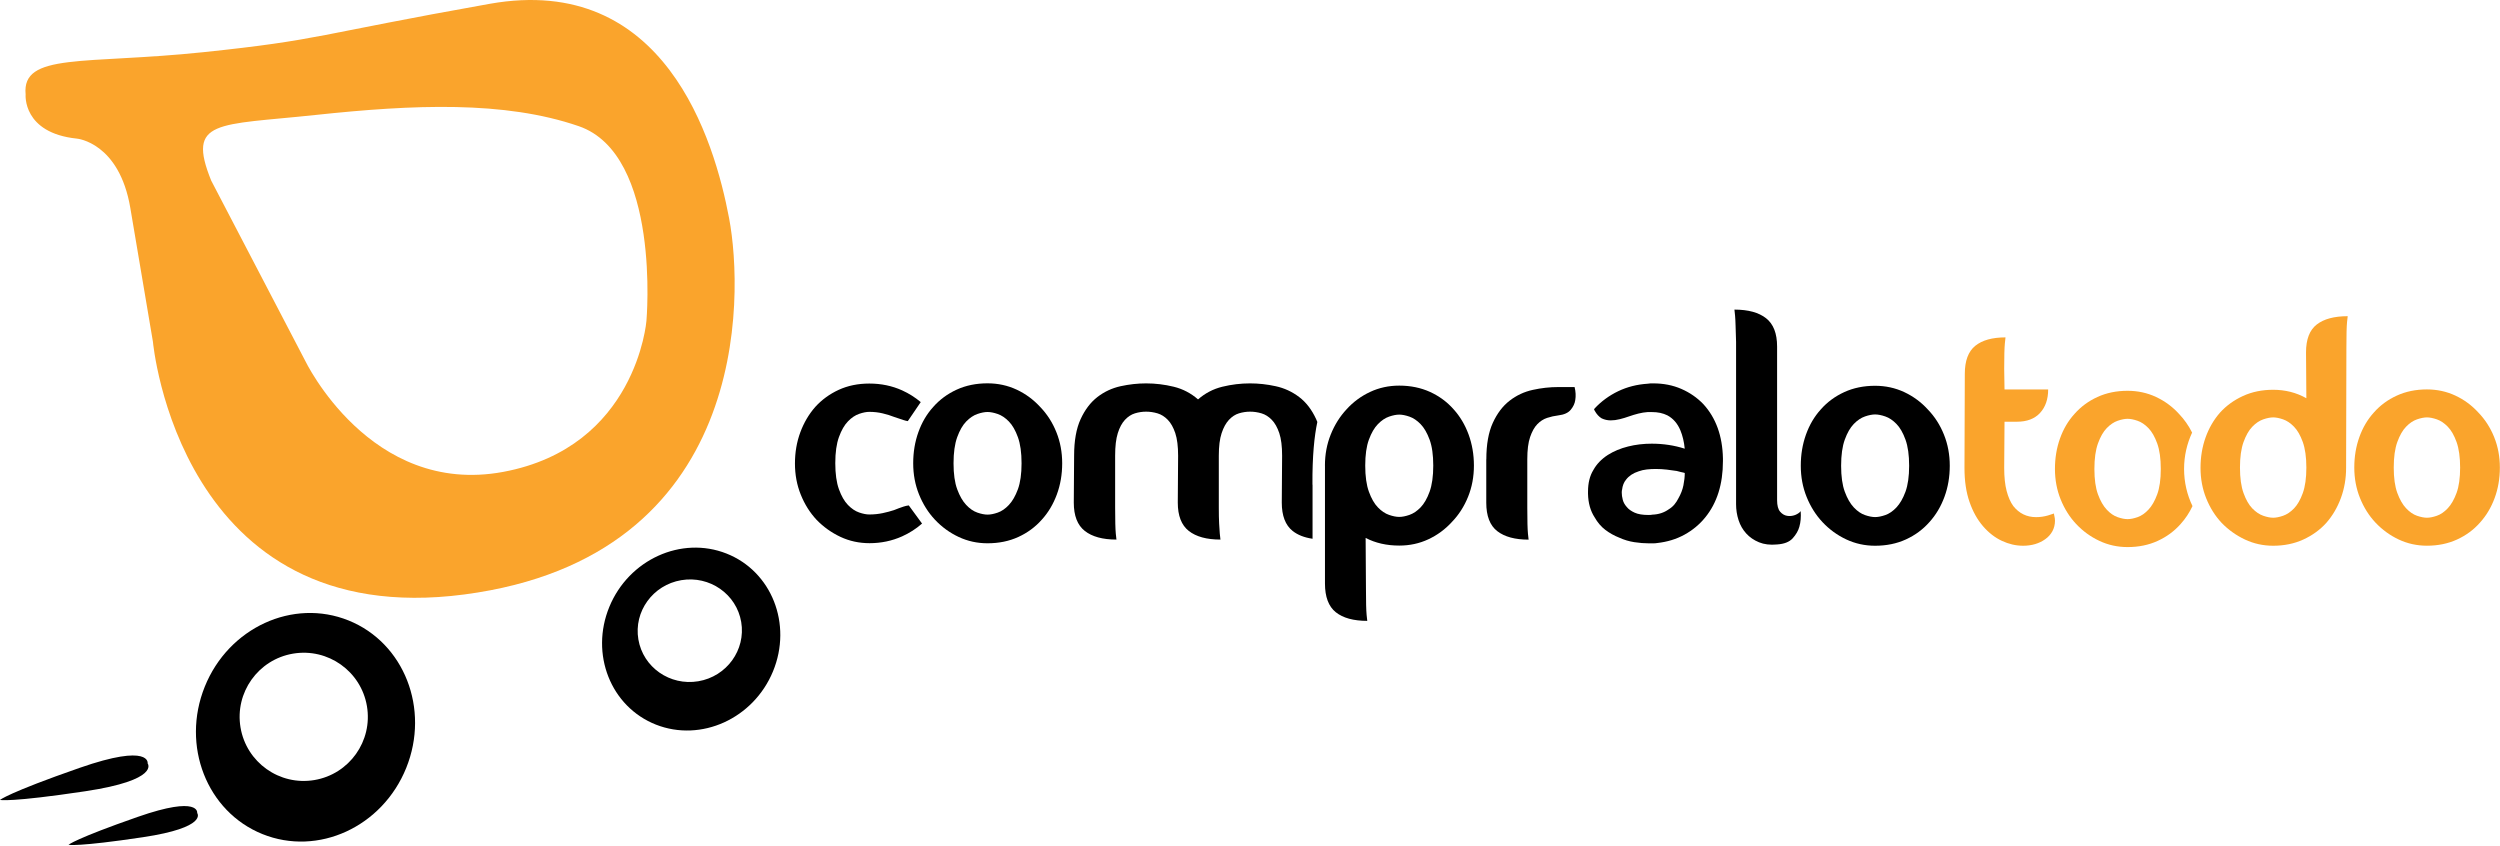
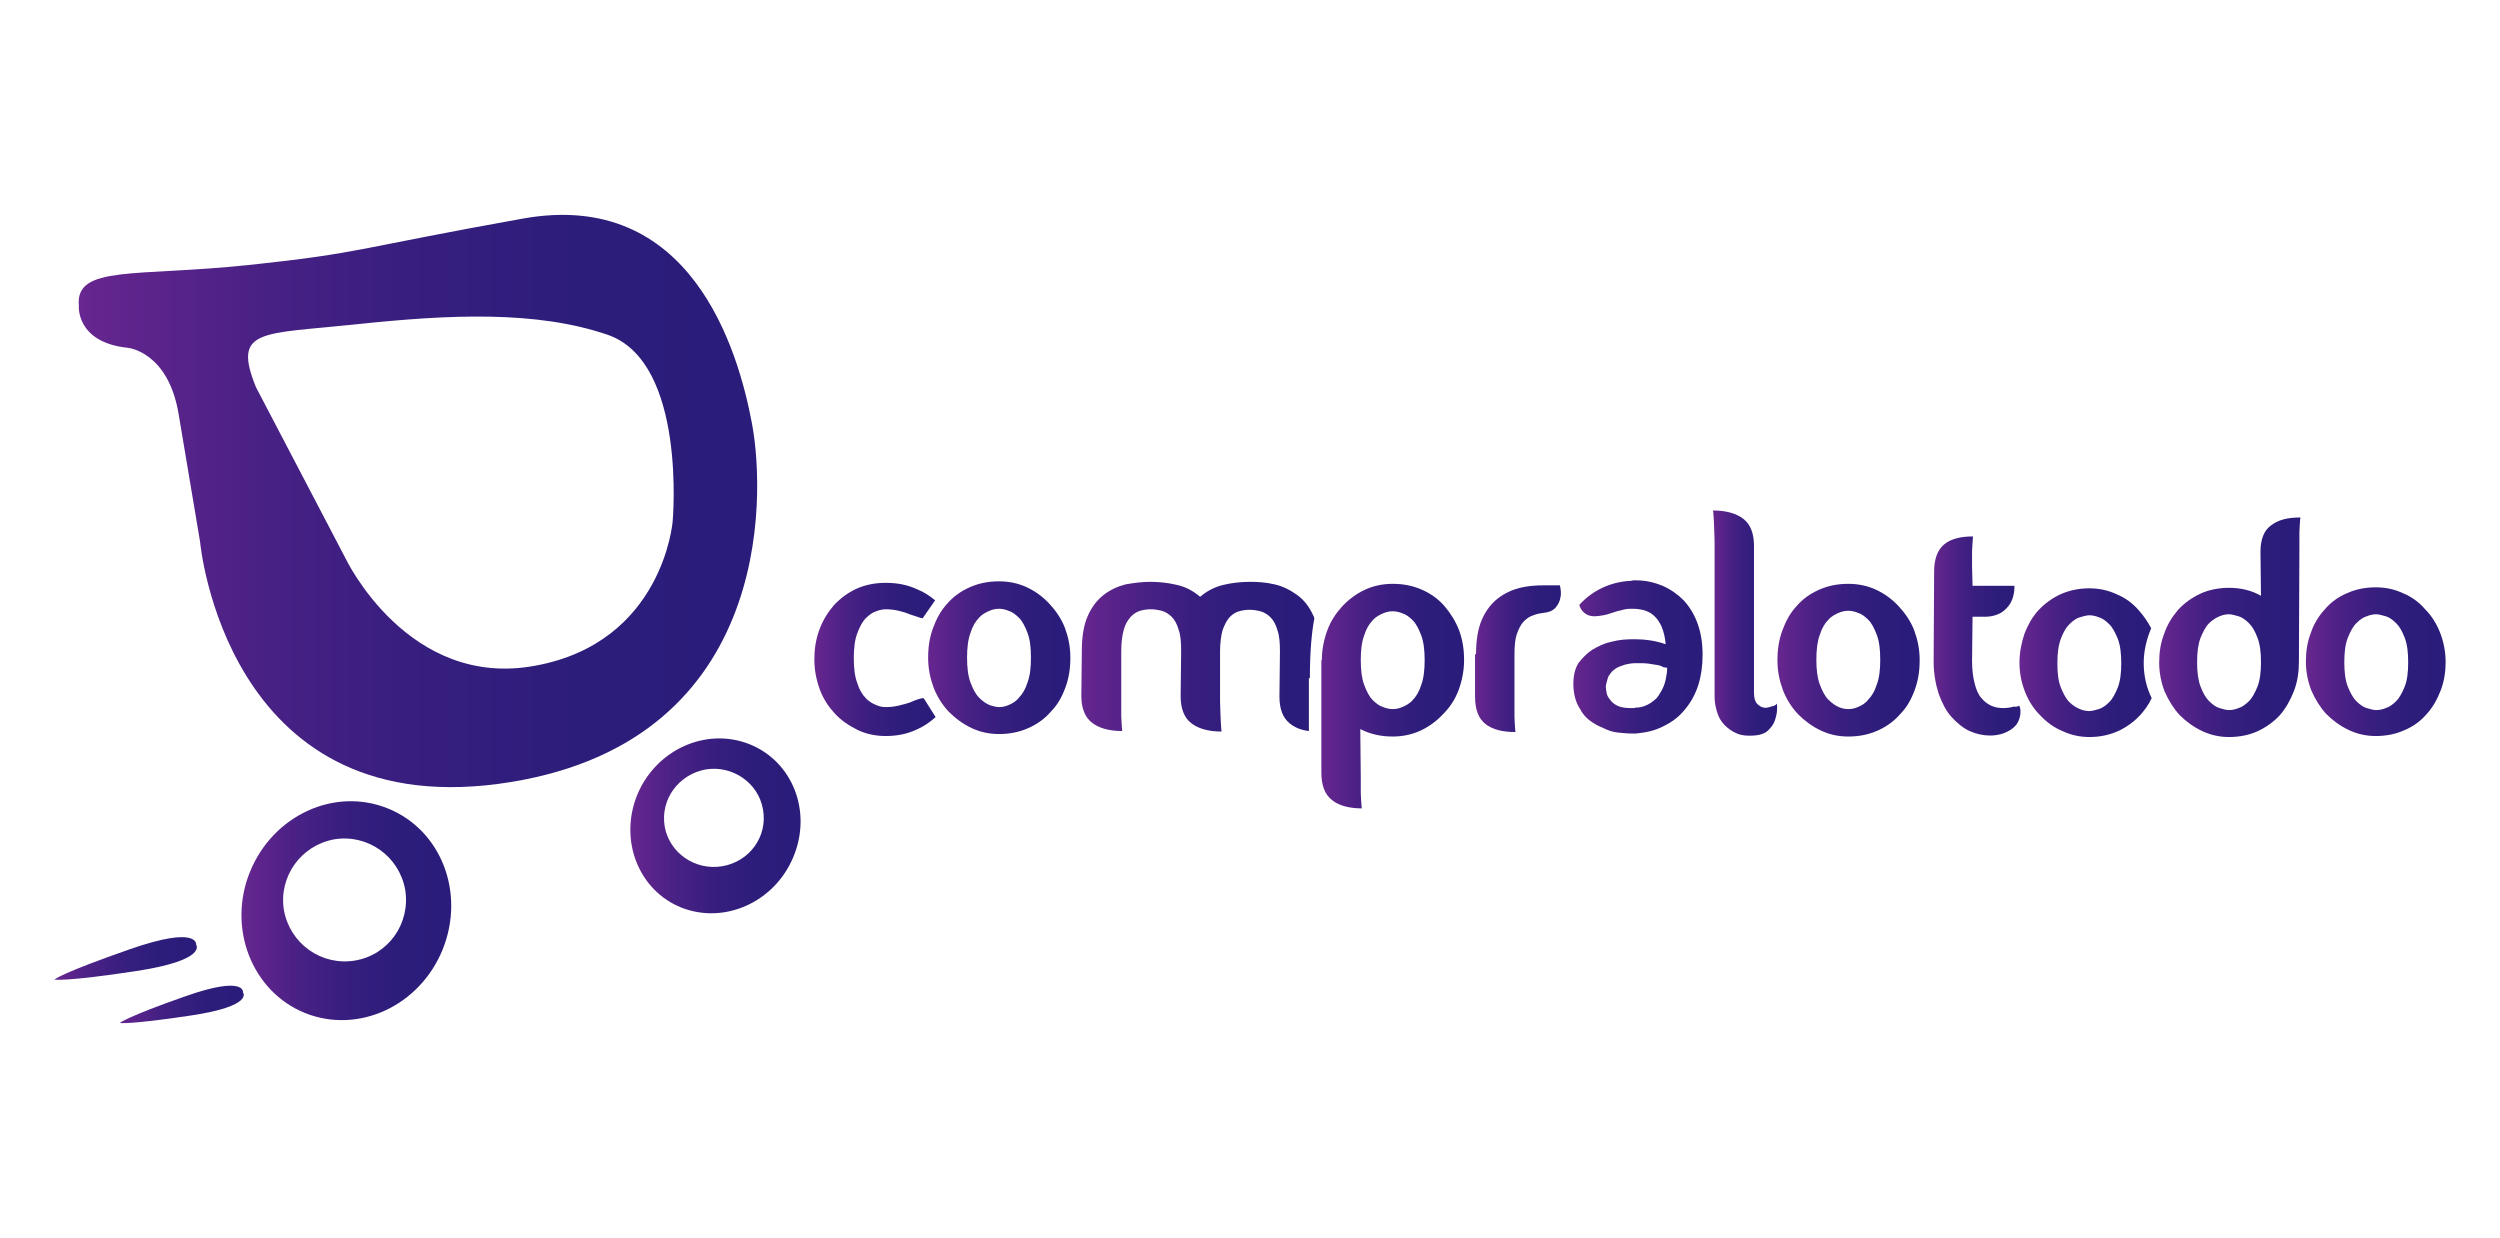
- <svg xmlns="http://www.w3.org/2000/svg" width="763" height="258" viewBox="0 0 763 258" fill="none">
-   <path d="M222.53 66.65C218.02 42.71 202.87 -8.32 149.48 1.16C96.09 10.65 98.21 12.15 62.03 15.93C25.85 19.72 6.58 15.98 7.82 28.82C7.82 28.82 6.78 40.59 23.5 42.31C23.5 42.31 36.39 43.45 39.78 63.5L46.67 104.28C46.67 104.28 54.65 192.88 141.73 181.43C228.81 169.98 227.04 90.59 222.53 66.65ZM197.29 97.95C197.29 97.95 194.24 136.45 153.58 144.02C112.92 151.58 93.07 109.96 93.07 109.96L64.47 55.14C56.87 36.38 66.28 38.29 96.27 35.09C126.25 31.89 153.92 30.7 176.62 38.5C201.84 47.17 197.29 97.95 197.29 97.95Z" fill="#FAA42C" />
-   <path d="M106.39 189.37C89.41 182.52 69.76 191.56 62.5 209.56C55.24 227.56 63.11 247.71 80.09 254.56C97.07 261.41 116.72 252.37 123.98 234.37C131.24 216.37 123.36 196.22 106.39 189.37ZM95.96 238.07C85.3 239.87 75.21 232.69 73.41 222.04C71.61 211.38 78.79 201.29 89.44 199.49C100.1 197.69 110.19 204.87 111.99 215.52C113.79 226.18 106.61 236.27 95.96 238.07Z" fill="black" />
-   <path d="M221.72 168.94C207.93 163.5 191.93 170.77 185.98 185.19C180.03 199.61 186.39 215.7 200.18 221.15C213.97 226.59 229.97 219.32 235.92 204.9C241.87 190.48 235.51 174.38 221.72 168.94ZM213.13 207.92C204.46 209.38 196.27 203.67 194.83 195.15C193.39 186.63 199.25 178.54 207.92 177.07C216.59 175.61 224.78 181.32 226.22 189.84C227.65 198.36 221.79 206.46 213.13 207.92Z" fill="black" />
-   <path d="M24.27 234.36C2.36 242 0 244.14 0 244.14C0 244.14 3.09 244.93 26.03 241.49C48.97 238.04 45.06 233 45.06 233C45.06 233 46.18 226.72 24.27 234.36Z" fill="black" />
-   <path d="M42.05 249.31C22.96 255.97 20.9 257.83 20.9 257.83C20.9 257.83 23.59 258.52 43.59 255.52C63.59 252.52 60.18 248.13 60.18 248.13C60.18 248.13 61.14 242.65 42.05 249.31Z" fill="black" />
-   <path d="M317.47 124.21C319.57 126.38 321.22 128.94 322.4 131.89C323.59 134.84 324.18 138.01 324.18 141.4C324.18 144.79 323.64 147.96 322.55 150.91C321.46 153.86 319.94 156.42 317.97 158.59C316 160.83 313.61 162.59 310.8 163.88C307.99 165.17 304.85 165.81 301.39 165.81C298.27 165.81 295.34 165.17 292.59 163.88C289.84 162.59 287.42 160.83 285.32 158.59C283.29 156.42 281.68 153.86 280.49 150.91C279.3 147.96 278.71 144.79 278.71 141.4C278.71 138.01 279.23 134.84 280.29 131.89C281.34 128.94 282.85 126.38 284.81 124.21C286.78 121.97 289.17 120.21 291.98 118.92C294.79 117.63 297.93 116.99 301.39 116.99C304.58 116.99 307.54 117.64 310.29 118.92C313.04 120.21 315.43 121.98 317.47 124.21ZM301.4 157.06C302.28 157.06 303.31 156.86 304.5 156.45C305.69 156.04 306.82 155.26 307.91 154.11C308.99 152.96 309.91 151.36 310.66 149.33C311.4 147.3 311.78 144.65 311.78 141.4C311.78 138.15 311.41 135.49 310.66 133.42C309.91 131.35 309 129.76 307.91 128.64C306.82 127.52 305.69 126.76 304.5 126.35C303.31 125.94 302.28 125.74 301.4 125.74C300.52 125.74 299.48 125.94 298.3 126.35C297.11 126.76 295.98 127.52 294.89 128.64C293.8 129.76 292.89 131.35 292.14 133.42C291.39 135.49 291.02 138.15 291.02 141.4C291.02 144.65 291.39 147.3 292.14 149.33C292.89 151.36 293.8 152.96 294.89 154.11C295.97 155.26 297.11 156.04 298.3 156.45C299.48 156.86 300.52 157.06 301.4 157.06Z" fill="black" />
-   <path d="M404.37 142.1C404.37 138.71 404.96 135.54 406.15 132.59C407.34 129.64 408.95 127.08 410.98 124.91C413.01 122.67 415.4 120.91 418.15 119.62C420.9 118.33 423.86 117.69 427.05 117.69C430.51 117.69 433.64 118.34 436.46 119.62C439.27 120.91 441.66 122.67 443.63 124.91C445.6 127.08 447.12 129.64 448.21 132.59C449.29 135.54 449.84 138.71 449.84 142.1C449.84 145.49 449.25 148.66 448.06 151.61C446.87 154.56 445.23 157.12 443.13 159.29C441.1 161.53 438.71 163.29 435.96 164.58C433.21 165.87 430.25 166.51 427.06 166.51C423.2 166.51 419.77 165.73 416.79 164.17L416.89 179.63C416.89 181.66 416.91 183.32 416.94 184.61C416.97 185.9 417.02 186.91 417.09 187.66C417.16 188.47 417.22 189.08 417.29 189.49C413.09 189.49 409.88 188.61 407.68 186.85C405.48 185.09 404.38 182.17 404.38 178.1V142.1H404.37ZM427.05 157.76C427.93 157.76 428.96 157.56 430.15 157.15C431.34 156.74 432.47 155.98 433.56 154.86C434.64 153.74 435.56 152.15 436.31 150.08C437.06 148.01 437.43 145.35 437.43 142.1C437.43 138.85 437.06 136.2 436.31 134.17C435.56 132.14 434.65 130.56 433.56 129.44C432.47 128.32 431.34 127.56 430.15 127.15C428.96 126.74 427.93 126.54 427.05 126.54C426.17 126.54 425.13 126.74 423.95 127.15C422.76 127.56 421.63 128.32 420.54 129.44C419.45 130.56 418.54 132.13 417.79 134.17C417.04 136.2 416.67 138.85 416.67 142.1C416.67 145.35 417.04 148.02 417.79 150.08C418.54 152.15 419.45 153.74 420.54 154.86C421.62 155.98 422.76 156.74 423.95 157.15C425.13 157.56 426.17 157.76 427.05 157.76Z" fill="black" />
-   <path d="M453.63 140.18C453.63 135.64 454.29 131.93 455.61 129.05C456.93 126.17 458.64 123.91 460.74 122.29C462.84 120.66 465.2 119.56 467.81 118.99C470.42 118.41 473.01 118.13 475.59 118.13H480.57C480.91 119.55 480.98 120.88 480.77 122.1C480.63 123.12 480.18 124.1 479.4 125.05C478.62 126 477.35 126.57 475.59 126.78C474.44 126.92 473.3 127.17 472.18 127.54C471.06 127.91 470.06 128.56 469.18 129.47C468.3 130.38 467.57 131.69 466.99 133.38C466.41 135.08 466.13 137.35 466.13 140.19V154.94C466.13 156.97 466.14 158.62 466.18 159.87C466.21 161.12 466.26 162.12 466.33 162.87C466.4 163.68 466.46 164.29 466.53 164.7C462.39 164.7 459.21 163.84 456.97 162.11C454.73 160.38 453.61 157.48 453.61 153.42V140.18H453.63Z" fill="black" />
-   <path d="M490.69 138.86C492.52 137.71 494.59 136.84 496.89 136.27C499.19 135.69 501.6 135.41 504.11 135.41C507.63 135.41 510.99 135.92 514.18 136.94C513.98 134.84 513.53 132.97 512.86 131.35C511.98 129.25 510.66 127.72 508.89 126.77C508.21 126.43 507.48 126.18 506.7 126.01C505.92 125.84 505.02 125.76 504.01 125.76H502.89C501.94 125.83 500.99 125.98 500.04 126.22C499.09 126.46 498.14 126.75 497.19 127.08C496.24 127.42 495.29 127.71 494.34 127.94C493.39 128.18 492.47 128.3 491.59 128.3C490.64 128.3 489.72 128.1 488.84 127.69C488.03 127.22 487.31 126.44 486.7 125.35L486.5 124.94L486.7 124.64C488.73 122.47 491.12 120.72 493.87 119.4C496.62 118.08 499.62 117.32 502.87 117.11C503.21 117.04 503.5 117.01 503.73 117.01C503.97 117.01 504.25 117.01 504.59 117.01C507.71 117.01 510.55 117.57 513.13 118.69C515.71 119.81 517.94 121.35 519.84 123.32C523.7 127.52 525.7 133.05 525.84 139.9V140.71C525.84 147.76 524.04 153.49 520.45 157.9C518.69 160.07 516.57 161.83 514.09 163.19C511.61 164.55 508.85 165.39 505.8 165.73C505.39 165.8 504.99 165.83 504.58 165.83C504.17 165.83 503.73 165.83 503.26 165.83C501.84 165.83 500.34 165.71 498.79 165.47C497.23 165.23 495.7 164.78 494.21 164.1C492.65 163.49 491.23 162.69 489.94 161.71C488.65 160.73 487.57 159.46 486.69 157.9C485.4 155.93 484.72 153.53 484.66 150.68V150.07C484.66 147.43 485.2 145.22 486.29 143.46C487.27 141.67 488.73 140.14 490.69 138.86ZM511.74 143.74C510.86 143.61 509.86 143.47 508.74 143.33C507.62 143.2 506.48 143.13 505.33 143.13C504.38 143.13 503.46 143.18 502.58 143.28C501.7 143.38 500.88 143.57 500.14 143.84C498.45 144.38 497.16 145.23 496.28 146.38C495.94 146.79 495.67 147.24 495.47 147.75C495.27 148.26 495.13 148.82 495.06 149.43C494.99 149.63 494.96 149.94 494.96 150.35C494.96 151.03 495.06 151.76 495.27 152.54C495.47 153.32 495.88 154.05 496.49 154.73C497.03 155.41 497.83 155.98 498.88 156.46C499.93 156.94 501.34 157.17 503.1 157.17C503.64 157.17 504.05 157.14 504.32 157.07C506.22 157 507.88 156.46 509.3 155.44C509.98 155.03 510.55 154.54 511.03 153.97C511.5 153.4 511.91 152.77 512.25 152.09C512.99 150.8 513.5 149.48 513.78 148.12C514.05 146.77 514.19 145.51 514.19 144.36C514.12 144.36 514.07 144.34 514.04 144.31C514 144.28 513.95 144.26 513.89 144.26C513.62 144.19 513.31 144.13 512.98 144.06C512.62 143.98 512.22 143.87 511.74 143.74Z" fill="black" />
-   <path d="M549.57 156C549.7 157.76 549.57 159.36 549.16 160.78C548.82 162 548.14 163.17 547.13 164.29C546.11 165.41 544.52 166.03 542.35 166.17C540.25 166.37 538.42 166.15 536.86 165.51C535.3 164.87 533.99 163.97 532.95 162.82C531.9 161.67 531.12 160.31 530.61 158.75C530.1 157.19 529.85 155.56 529.85 153.87V104.35C529.78 102.32 529.73 100.67 529.7 99.42C529.67 98.17 529.61 97.17 529.55 96.42C529.48 95.61 529.41 94.96 529.35 94.49C533.55 94.49 536.77 95.37 539.01 97.13C541.25 98.89 542.37 101.77 542.37 105.77V152.65C542.37 154.28 542.68 155.45 543.29 156.16C543.9 156.87 544.61 157.3 545.43 157.43C546.24 157.57 547.06 157.48 547.87 157.18C548.65 156.86 549.23 156.47 549.57 156Z" fill="black" />
-   <path d="M588.36 124.96C590.46 127.13 592.11 129.69 593.29 132.64C594.48 135.59 595.07 138.76 595.07 142.15C595.07 145.54 594.53 148.71 593.44 151.66C592.35 154.61 590.83 157.17 588.86 159.34C586.89 161.58 584.5 163.34 581.69 164.63C578.88 165.92 575.74 166.56 572.28 166.56C569.16 166.56 566.23 165.92 563.48 164.63C560.73 163.34 558.31 161.58 556.21 159.34C554.18 157.17 552.57 154.61 551.38 151.66C550.19 148.71 549.6 145.54 549.6 142.15C549.6 138.76 550.12 135.59 551.18 132.64C552.23 129.69 553.74 127.13 555.7 124.96C557.67 122.72 560.06 120.96 562.87 119.67C565.68 118.38 568.82 117.74 572.28 117.74C575.47 117.74 578.43 118.39 581.18 119.67C583.94 120.97 586.33 122.73 588.36 124.96ZM572.29 157.81C573.17 157.81 574.2 157.61 575.39 157.2C576.58 156.79 577.71 156.01 578.8 154.86C579.88 153.71 580.8 152.11 581.55 150.08C582.29 148.05 582.67 145.4 582.67 142.15C582.67 138.9 582.3 136.24 581.55 134.17C580.8 132.1 579.89 130.51 578.8 129.39C577.71 128.27 576.58 127.51 575.39 127.1C574.2 126.69 573.17 126.49 572.29 126.49C571.41 126.49 570.37 126.69 569.19 127.1C568 127.51 566.87 128.27 565.78 129.39C564.69 130.51 563.78 132.1 563.03 134.17C562.28 136.24 561.91 138.9 561.91 142.15C561.91 145.4 562.28 148.05 563.03 150.08C563.78 152.11 564.69 153.71 565.78 154.86C566.86 156.01 568 156.79 569.19 157.2C570.38 157.61 571.41 157.81 572.29 157.81Z" fill="black" />
-   <path d="M277.36 154.25C276.82 154.32 276.28 154.43 275.74 154.62C274.82 154.92 273.86 155.28 272.84 155.69C271.82 156.03 270.67 156.33 269.38 156.61C268.09 156.88 266.74 157.02 265.31 157.02C264.43 157.02 263.39 156.82 262.21 156.41C261.02 156 259.89 155.24 258.8 154.12C257.71 153 256.8 151.41 256.05 149.34C255.3 147.27 254.93 144.61 254.93 141.36C254.93 138.1 255.3 135.45 256.05 133.38C256.8 131.31 257.71 129.72 258.8 128.6C259.88 127.48 261.02 126.72 262.21 126.31C263.4 125.9 264.43 125.7 265.31 125.7C266.73 125.7 268.09 125.85 269.38 126.16C270.67 126.46 271.82 126.82 272.84 127.23C273.86 127.57 274.82 127.89 275.74 128.2C276.18 128.35 276.62 128.46 277.06 128.53L281.01 122.72C279.31 121.29 277.42 120.09 275.33 119.14C272.24 117.75 268.91 117.06 265.31 117.06C261.85 117.06 258.73 117.71 255.95 118.99C253.17 120.28 250.8 122.01 248.83 124.18C246.86 126.42 245.34 129.01 244.25 131.96C243.16 134.91 242.62 138.08 242.62 141.47C242.62 144.86 243.21 148.03 244.4 150.98C245.59 153.93 247.2 156.49 249.23 158.66C251.33 160.83 253.76 162.56 256.5 163.85C259.25 165.14 262.21 165.78 265.4 165.78C268.92 165.78 272.23 165.08 275.32 163.7C277.58 162.68 279.61 161.38 281.41 159.79L277.36 154.25Z" fill="black" />
-   <path d="M400.56 147.93C400.5 139.12 401.15 133.02 402.05 128.79C401.93 128.5 401.82 128.2 401.69 127.93C400.37 125.05 398.64 122.79 396.5 121.17C394.36 119.55 391.97 118.44 389.33 117.87C386.69 117.29 384.08 117.01 381.5 117.01C378.65 117.01 375.84 117.35 373.06 118.03C370.28 118.71 367.81 120 365.64 121.9C363.47 120 361 118.71 358.22 118.03C355.44 117.35 352.63 117.01 349.78 117.01C347.2 117.01 344.61 117.3 342 117.87C339.39 118.45 337.03 119.55 334.93 121.17C332.83 122.8 331.12 125.05 329.8 127.93C328.48 130.81 327.82 134.52 327.82 139.06L327.72 153.4C327.72 157.4 328.84 160.28 331.08 162.04C333.32 163.8 336.54 164.68 340.74 164.68C340.67 164.27 340.6 163.66 340.54 162.85C340.47 162.1 340.42 161.09 340.39 159.8C340.36 158.51 340.34 156.85 340.34 154.82V139.06C340.34 136.21 340.61 133.92 341.15 132.2C341.69 130.47 342.42 129.12 343.34 128.13C344.26 127.15 345.27 126.49 346.39 126.15C347.51 125.81 348.64 125.64 349.8 125.64C350.95 125.64 352.1 125.81 353.26 126.15C354.41 126.49 355.46 127.15 356.41 128.13C357.36 129.11 358.12 130.47 358.7 132.2C359.27 133.93 359.56 136.22 359.56 139.06L359.46 153.4C359.46 157.4 360.58 160.28 362.82 162.04C365.06 163.8 368.28 164.68 372.48 164.68C372.41 164.27 372.34 163.66 372.28 162.85C372.21 162.1 372.14 161.09 372.08 159.8C372.01 158.51 371.98 156.85 371.98 154.82V139.06C371.98 136.21 372.27 133.92 372.84 132.2C373.41 130.47 374.16 129.12 375.08 128.13C376 127.15 377.01 126.49 378.13 126.15C379.25 125.81 380.38 125.64 381.54 125.64C382.69 125.64 383.84 125.81 385 126.15C386.15 126.49 387.2 127.15 388.15 128.13C389.1 129.11 389.86 130.47 390.44 132.2C391.02 133.93 391.3 136.22 391.3 139.06L391.2 153.4C391.2 157.4 392.3 160.28 394.51 162.04C396.05 163.27 398.08 164.06 400.59 164.43V147.93H400.56Z" fill="black" />
-   <path d="M626.88 156.72C626.88 156.92 626.91 157.15 626.98 157.42C627.11 157.95 627.18 158.45 627.18 158.91C627.18 160.1 626.91 161.18 626.39 162.14C625.86 163.1 625.13 163.91 624.2 164.57C622.34 165.89 620.09 166.56 617.44 166.56C615.25 166.56 613.1 166.06 610.98 165.07C608.86 164.08 606.94 162.59 605.22 160.6C603.5 158.61 602.12 156.15 601.1 153.2C600.07 150.25 599.56 146.79 599.56 142.82L599.66 114.1C599.66 110.12 600.72 107.28 602.84 105.55C604.96 103.83 608.04 102.97 612.08 102.97C612.01 103.43 611.95 104.06 611.88 104.86C611.81 105.59 611.76 106.57 611.73 107.79C611.7 109.02 611.68 110.62 611.68 112.61L611.78 118.87H625.1C625.1 121.85 624.27 124.24 622.62 126.03C620.96 127.82 618.61 128.71 615.56 128.71H611.78L611.68 142.82C611.68 145.6 611.93 147.94 612.42 149.83C612.92 151.72 613.59 153.26 614.46 154.45C616.25 156.7 618.57 157.83 621.42 157.83C622.61 157.83 623.81 157.67 625 157.33C625.65 157.12 626.28 156.92 626.88 156.72Z" fill="#FAA42C" />
-   <path d="M716.03 142.81C716.03 146.06 715.5 149.12 714.44 152C713.38 154.88 711.89 157.42 709.97 159.6C708.05 161.72 705.71 163.41 702.96 164.67C700.21 165.93 697.15 166.56 693.77 166.56C690.72 166.56 687.86 165.93 685.17 164.67C682.49 163.41 680.12 161.72 678.06 159.6C676.07 157.48 674.5 154.98 673.34 152.1C672.18 149.22 671.6 146.12 671.6 142.81C671.6 139.5 672.11 136.4 673.14 133.52C674.17 130.64 675.64 128.1 677.56 125.92C679.48 123.8 681.82 122.11 684.57 120.85C687.32 119.59 690.38 118.96 693.76 118.96C697.47 118.96 700.85 119.82 703.9 121.54L703.8 107.53C703.8 103.56 704.89 100.72 707.08 99.03C709.27 97.34 712.41 96.5 716.52 96.5C716.45 96.9 716.39 97.49 716.32 98.29C716.25 99.02 716.2 100.01 716.17 101.27C716.14 102.53 716.12 104.15 716.12 106.14L716.03 142.81ZM693.77 158.01C694.63 158.01 695.64 157.81 696.8 157.41C697.96 157.01 699.07 156.27 700.13 155.17C701.19 154.08 702.08 152.52 702.81 150.5C703.54 148.48 703.9 145.88 703.9 142.7C703.9 139.52 703.53 136.92 702.81 134.9C702.08 132.88 701.19 131.32 700.13 130.23C699.07 129.14 697.96 128.39 696.8 127.99C695.64 127.59 694.63 127.39 693.77 127.39C692.91 127.39 691.9 127.59 690.74 127.99C689.58 128.39 688.47 129.13 687.41 130.23C686.35 131.32 685.46 132.88 684.73 134.9C684 136.92 683.64 139.52 683.64 142.7C683.64 145.88 684 148.48 684.73 150.5C685.46 152.52 686.35 154.08 687.41 155.17C688.47 156.26 689.58 157.01 690.74 157.41C691.9 157.81 692.91 158.01 693.77 158.01Z" fill="#FAA42C" />
-   <path d="M756.4 125.91C758.45 128.03 760.06 130.53 761.22 133.41C762.38 136.29 762.96 139.39 762.96 142.7C762.96 146.01 762.43 149.11 761.37 151.99C760.31 154.87 758.82 157.37 756.9 159.49C754.98 161.68 752.64 163.4 749.89 164.66C747.14 165.92 744.08 166.55 740.7 166.55C737.65 166.55 734.79 165.92 732.1 164.66C729.42 163.4 727.05 161.68 724.99 159.49C723 157.37 721.43 154.87 720.27 151.99C719.11 149.11 718.53 146.01 718.53 142.7C718.53 139.39 719.04 136.29 720.07 133.41C721.1 130.53 722.57 128.03 724.49 125.91C726.41 123.72 728.75 122 731.5 120.74C734.25 119.48 737.31 118.85 740.69 118.85C743.8 118.85 746.7 119.48 749.39 120.74C752.08 122 754.41 123.73 756.4 125.91ZM740.7 158.01C741.56 158.01 742.57 157.81 743.73 157.41C744.89 157.01 746 156.25 747.06 155.12C748.12 153.99 749.01 152.44 749.74 150.45C750.47 148.46 750.83 145.88 750.83 142.7C750.83 139.52 750.46 136.92 749.74 134.9C749.01 132.88 748.12 131.32 747.06 130.23C746 129.14 744.89 128.39 743.73 127.99C742.57 127.59 741.56 127.39 740.7 127.39C739.84 127.39 738.83 127.59 737.67 127.99C736.51 128.39 735.4 129.13 734.34 130.23C733.28 131.32 732.39 132.88 731.66 134.9C730.93 136.92 730.57 139.52 730.57 142.7C730.57 145.88 730.93 148.46 731.66 150.45C732.39 152.44 733.28 154 734.34 155.12C735.4 156.25 736.51 157.01 737.67 157.41C738.83 157.81 739.84 158.01 740.7 158.01Z" fill="#FAA42C" />
-   <path d="M666.58 143.13C666.58 139.16 667.46 135.41 669.03 132.03C667.97 129.9 666.64 128 665.04 126.33C663.05 124.14 660.72 122.42 658.03 121.16C655.35 119.9 652.45 119.27 649.33 119.27C645.95 119.27 642.89 119.9 640.14 121.16C637.39 122.42 635.06 124.14 633.13 126.33C631.21 128.45 629.73 130.95 628.71 133.83C627.68 136.71 627.17 139.81 627.17 143.12C627.17 146.43 627.75 149.53 628.91 152.41C630.07 155.29 631.64 157.79 633.63 159.91C635.68 162.1 638.05 163.82 640.74 165.08C643.42 166.34 646.29 166.97 649.34 166.97C652.72 166.97 655.78 166.34 658.53 165.08C661.28 163.82 663.61 162.1 665.54 159.91C666.99 158.31 668.19 156.5 669.15 154.46C667.5 151.04 666.58 147.19 666.58 143.13ZM658.38 150.88C657.65 152.87 656.76 154.43 655.7 155.55C654.64 156.68 653.53 157.44 652.37 157.84C651.21 158.24 650.2 158.44 649.34 158.44C648.48 158.44 647.47 158.24 646.31 157.84C645.15 157.44 644.04 156.68 642.98 155.55C641.92 154.42 641.03 152.87 640.3 150.88C639.57 148.89 639.21 146.31 639.21 143.13C639.21 139.95 639.57 137.35 640.3 135.33C641.03 133.31 641.92 131.75 642.98 130.66C644.04 129.57 645.15 128.82 646.31 128.42C647.47 128.02 648.48 127.82 649.34 127.82C650.2 127.82 651.21 128.02 652.37 128.42C653.53 128.82 654.64 129.56 655.7 130.66C656.76 131.75 657.65 133.31 658.38 135.33C659.11 137.35 659.47 139.95 659.47 143.13C659.47 146.31 659.11 148.89 658.38 150.88Z" fill="#FAA42C" />
+ <svg xmlns="http://www.w3.org/2000/svg" version="1.1" id="Capa_1" x="0px" y="0px" viewBox="0 0 501 248" style="enable-background:new 0 0 501 248;" xml:space="preserve">
+   <style type="text/css">
+ 	.st0{fill:url(#SVGID_1_);}
+ 	.st1{fill:url(#SVGID_2_);}
+ 	.st2{fill:url(#SVGID_3_);}
+ 	.st3{fill:url(#SVGID_4_);}
+ 	.st4{fill:url(#SVGID_5_);}
+ 	.st5{fill:url(#SVGID_6_);}
+ 	.st6{fill:url(#SVGID_7_);}
+ 	.st7{fill:url(#SVGID_8_);}
+ 	.st8{fill:url(#SVGID_9_);}
+ 	.st9{fill:url(#SVGID_10_);}
+ 	.st10{fill:url(#SVGID_11_);}
+ 	.st11{fill:url(#SVGID_12_);}
+ 	.st12{fill:url(#SVGID_13_);}
+ 	.st13{fill:url(#SVGID_14_);}
+ 	.st14{fill:url(#SVGID_15_);}
+ 	.st15{fill:url(#SVGID_16_);}
+ 	.st16{fill:url(#SVGID_17_);}
+ </style>
+   <g>
+     <linearGradient id="SVGID_1_" gradientUnits="userSpaceOnUse" x1="15.747" y1="100.305" x2="151.715" y2="100.305">
+       <stop offset="0" style="stop-color:#682690" />
+       <stop offset="3.600615e-02" style="stop-color:#63258E" />
+       <stop offset="0.258" style="stop-color:#4A2185" />
+       <stop offset="0.489" style="stop-color:#371E7F" />
+       <stop offset="0.73" style="stop-color:#2D1D7B" />
+       <stop offset="1" style="stop-color:#291C7A" />
+     </linearGradient>
+     <path class="st0" d="M150.7,84.9c-2.8-15-12.3-47.1-45.9-41.1c-33.5,6-32.2,6.9-54.9,9.3c-22.7,2.4-34.8,0-34.1,8.1   c0,0-0.7,7.4,9.8,8.5c0,0,8.1,0.7,10.2,13.3l4.3,25.6c0,0,5,55.7,59.7,48.5C154.6,149.8,153.5,99.9,150.7,84.9z M134.8,104.5   c0,0-1.9,24.2-27.5,28.9c-25.5,4.8-38-21.4-38-21.4l-18-34.4c-4.8-11.8,1.1-10.6,20-12.6c18.8-2,36.2-2.8,50.5,2.1   C137.7,72.6,134.8,104.5,134.8,104.5z" />
+     <linearGradient id="SVGID_2_" gradientUnits="userSpaceOnUse" x1="48.425" y1="182.428" x2="90.442" y2="182.428">
+       <stop offset="0" style="stop-color:#682690" />
+       <stop offset="3.600615e-02" style="stop-color:#63258E" />
+       <stop offset="0.258" style="stop-color:#4A2185" />
+       <stop offset="0.489" style="stop-color:#371E7F" />
+       <stop offset="0.73" style="stop-color:#2D1D7B" />
+       <stop offset="1" style="stop-color:#291C7A" />
+     </linearGradient>
+     <path class="st1" d="M77.7,162c-10.7-4.3-23,1.4-27.6,12.7c-4.6,11.3,0.4,24,11,28.3c10.7,4.3,23-1.4,27.6-12.7   C93.3,178.9,88.4,166.3,77.7,162z M71.1,192.5c-6.7,1.1-13-3.4-14.2-10.1c-1.1-6.7,3.4-13,10.1-14.2c6.7-1.1,13,3.4,14.2,10.1   C82.3,185.1,77.8,191.4,71.1,192.5z" />
+     <linearGradient id="SVGID_3_" gradientUnits="userSpaceOnUse" x1="126.294" y1="165.514" x2="160.464" y2="165.514">
+       <stop offset="0" style="stop-color:#682690" />
+       <stop offset="3.600615e-02" style="stop-color:#63258E" />
+       <stop offset="0.258" style="stop-color:#4A2185" />
+       <stop offset="0.489" style="stop-color:#371E7F" />
+       <stop offset="0.73" style="stop-color:#2D1D7B" />
+       <stop offset="1" style="stop-color:#291C7A" />
+     </linearGradient>
+     <path class="st2" d="M150.1,149.1c-8.7-3.4-18.7,1.2-22.4,10.2c-3.7,9.1,0.3,19.2,8.9,22.6c8.7,3.4,18.7-1.2,22.4-10.2   C162.8,162.6,158.8,152.5,150.1,149.1z M144.7,173.6c-5.4,0.9-10.6-2.7-11.5-8c-0.9-5.4,2.8-10.4,8.2-11.4c5.4-0.9,10.6,2.7,11.5,8   C153.9,167.6,150.2,172.7,144.7,173.6z" />
+     <linearGradient id="SVGID_4_" gradientUnits="userSpaceOnUse" x1="10.866" y1="192.119" x2="39.33" y2="192.119">
+       <stop offset="0" style="stop-color:#682690" />
+       <stop offset="3.600615e-02" style="stop-color:#63258E" />
+       <stop offset="0.258" style="stop-color:#4A2185" />
+       <stop offset="0.489" style="stop-color:#371E7F" />
+       <stop offset="0.73" style="stop-color:#2D1D7B" />
+       <stop offset="1" style="stop-color:#291C7A" />
+     </linearGradient>
+     <path class="st3" d="M26.1,190.2c-13.8,4.8-15.2,6.1-15.2,6.1s1.9,0.5,16.4-1.7c14.4-2.2,12-5.3,12-5.3S39.9,185.4,26.1,190.2z" />
+     <linearGradient id="SVGID_5_" gradientUnits="userSpaceOnUse" x1="23.993" y1="201.265" x2="48.802" y2="201.265">
+       <stop offset="0" style="stop-color:#682690" />
+       <stop offset="3.600615e-02" style="stop-color:#63258E" />
+       <stop offset="0.258" style="stop-color:#4A2185" />
+       <stop offset="0.489" style="stop-color:#371E7F" />
+       <stop offset="0.73" style="stop-color:#2D1D7B" />
+       <stop offset="1" style="stop-color:#291C7A" />
+     </linearGradient>
+     <path class="st4" d="M37.3,199.6C25.3,203.8,24,205,24,205s1.7,0.4,14.3-1.5c12.6-1.9,10.4-4.6,10.4-4.6S49.3,195.4,37.3,199.6z" />
+     <linearGradient id="SVGID_6_" gradientUnits="userSpaceOnUse" x1="185.953" y1="131.819" x2="214.507" y2="131.819">
+       <stop offset="0" style="stop-color:#682690" />
+       <stop offset="3.600615e-02" style="stop-color:#63258E" />
+       <stop offset="0.258" style="stop-color:#4A2185" />
+       <stop offset="0.489" style="stop-color:#371E7F" />
+       <stop offset="0.73" style="stop-color:#2D1D7B" />
+       <stop offset="1" style="stop-color:#291C7A" />
+     </linearGradient>
+     <path class="st5" d="M210.3,121c1.3,1.4,2.4,3,3.1,4.8c0.7,1.9,1.1,3.8,1.1,6s-0.3,4.1-1,6c-0.7,1.9-1.6,3.5-2.9,4.8   c-1.2,1.4-2.7,2.5-4.5,3.3c-1.8,0.8-3.7,1.2-5.9,1.2c-2,0-3.8-0.4-5.5-1.2c-1.7-0.8-3.2-1.9-4.6-3.3c-1.3-1.4-2.3-3-3-4.8   c-0.7-1.9-1.1-3.8-1.1-6s0.3-4.1,1-6c0.7-1.9,1.6-3.5,2.8-4.8c1.2-1.4,2.7-2.5,4.5-3.3c1.8-0.8,3.7-1.2,5.9-1.2   c2,0,3.9,0.4,5.6,1.2C207.5,118.5,209,119.6,210.3,121z M200.2,141.7c0.6,0,1.2-0.1,1.9-0.4c0.7-0.3,1.5-0.7,2.1-1.5   c0.7-0.7,1.3-1.7,1.7-3c0.5-1.3,0.7-2.9,0.7-5s-0.2-3.7-0.7-5c-0.5-1.3-1-2.3-1.7-3c-0.7-0.7-1.4-1.2-2.1-1.4   c-0.7-0.3-1.4-0.4-1.9-0.4c-0.6,0-1.2,0.1-1.9,0.4c-0.7,0.3-1.5,0.7-2.1,1.4c-0.7,0.7-1.3,1.7-1.7,3c-0.5,1.3-0.7,3-0.7,5   s0.2,3.7,0.7,5c0.5,1.3,1,2.3,1.7,3c0.7,0.7,1.4,1.2,2.1,1.5C199,141.5,199.6,141.7,200.2,141.7z" />
+     <linearGradient id="SVGID_7_" gradientUnits="userSpaceOnUse" x1="264.883" y1="139.477" x2="293.437" y2="139.477">
+       <stop offset="0" style="stop-color:#682690" />
+       <stop offset="3.600615e-02" style="stop-color:#63258E" />
+       <stop offset="0.258" style="stop-color:#4A2185" />
+       <stop offset="0.489" style="stop-color:#371E7F" />
+       <stop offset="0.73" style="stop-color:#2D1D7B" />
+       <stop offset="1" style="stop-color:#291C7A" />
+     </linearGradient>
+     <path class="st6" d="M264.9,132.3c0-2.1,0.4-4.1,1.1-6c0.7-1.9,1.8-3.5,3-4.8c1.3-1.4,2.8-2.5,4.5-3.3c1.7-0.8,3.6-1.2,5.6-1.2   c2.2,0,4.1,0.4,5.9,1.2c1.8,0.8,3.3,1.9,4.5,3.3c1.2,1.4,2.2,3,2.9,4.8c0.7,1.9,1,3.8,1,6c0,2.1-0.4,4.1-1.1,6   c-0.7,1.9-1.8,3.5-3.1,4.8c-1.3,1.4-2.8,2.5-4.5,3.3c-1.7,0.8-3.6,1.2-5.6,1.2c-2.4,0-4.6-0.5-6.5-1.5l0.1,9.7c0,1.3,0,2.3,0,3.1   c0,0.8,0.1,1.4,0.1,1.9c0,0.5,0.1,0.9,0.1,1.2c-2.6,0-4.7-0.6-6-1.7c-1.4-1.1-2.1-2.9-2.1-5.5V132.3z M279.1,142.1   c0.6,0,1.2-0.1,1.9-0.4c0.7-0.3,1.5-0.7,2.1-1.4c0.7-0.7,1.3-1.7,1.7-3c0.5-1.3,0.7-3,0.7-5c0-2-0.2-3.7-0.7-5   c-0.5-1.3-1-2.3-1.7-3c-0.7-0.7-1.4-1.2-2.1-1.4c-0.7-0.3-1.4-0.4-1.9-0.4c-0.6,0-1.2,0.1-1.9,0.4c-0.7,0.3-1.5,0.7-2.1,1.4   c-0.7,0.7-1.3,1.7-1.7,3c-0.5,1.3-0.7,2.9-0.7,5c0,2,0.2,3.7,0.7,5c0.5,1.3,1,2.3,1.7,3c0.7,0.7,1.4,1.2,2.1,1.4   C277.9,142,278.6,142.1,279.1,142.1z" />
+     <linearGradient id="SVGID_8_" gradientUnits="userSpaceOnUse" x1="295.825" y1="131.819" x2="312.952" y2="131.819">
+       <stop offset="0" style="stop-color:#682690" />
+       <stop offset="3.600615e-02" style="stop-color:#63258E" />
+       <stop offset="0.258" style="stop-color:#4A2185" />
+       <stop offset="0.489" style="stop-color:#371E7F" />
+       <stop offset="0.73" style="stop-color:#2D1D7B" />
+       <stop offset="1" style="stop-color:#291C7A" />
+     </linearGradient>
+     <path class="st7" d="M295.8,131.1c0-2.9,0.4-5.2,1.2-7c0.8-1.8,1.9-3.2,3.2-4.2c1.3-1,2.8-1.7,4.4-2.1c1.6-0.4,3.3-0.5,4.9-0.5h3.1   c0.2,0.9,0.3,1.7,0.1,2.5c-0.1,0.6-0.4,1.3-0.9,1.9c-0.5,0.6-1.3,1-2.4,1.1c-0.7,0.1-1.4,0.2-2.1,0.5c-0.7,0.2-1.3,0.6-1.9,1.2   s-1,1.4-1.4,2.5c-0.4,1.1-0.5,2.5-0.5,4.3v9.3c0,1.3,0,2.3,0,3.1c0,0.8,0.1,1.4,0.1,1.9c0,0.5,0.1,0.9,0.1,1.1   c-2.6,0-4.6-0.5-6-1.6c-1.4-1.1-2.1-2.9-2.1-5.5V131.1z" />
+     <linearGradient id="SVGID_9_" gradientUnits="userSpaceOnUse" x1="315.337" y1="131.819" x2="341.208" y2="131.819">
+       <stop offset="0" style="stop-color:#682690" />
+       <stop offset="3.600615e-02" style="stop-color:#63258E" />
+       <stop offset="0.258" style="stop-color:#4A2185" />
+       <stop offset="0.489" style="stop-color:#371E7F" />
+       <stop offset="0.73" style="stop-color:#2D1D7B" />
+       <stop offset="1" style="stop-color:#291C7A" />
+     </linearGradient>
+     <path class="st8" d="M319.1,130.2c1.2-0.7,2.4-1.3,3.9-1.6c1.4-0.4,3-0.5,4.5-0.5c2.2,0,4.3,0.3,6.3,1c-0.1-1.3-0.4-2.5-0.8-3.5   c-0.6-1.3-1.4-2.3-2.5-2.9c-0.4-0.2-0.9-0.4-1.4-0.5c-0.5-0.1-1.1-0.2-1.7-0.2h-0.7c-0.6,0-1.2,0.1-1.8,0.3   c-0.6,0.1-1.2,0.3-1.8,0.5c-0.6,0.2-1.2,0.4-1.8,0.5c-0.6,0.1-1.2,0.2-1.7,0.2c-0.6,0-1.2-0.1-1.7-0.4c-0.5-0.3-1-0.8-1.3-1.5   l-0.1-0.3l0.1-0.2c1.3-1.4,2.8-2.5,4.5-3.3c1.7-0.8,3.6-1.3,5.7-1.4c0.2,0,0.4-0.1,0.5-0.1c0.1,0,0.3,0,0.5,0c2,0,3.7,0.4,5.4,1.1   c1.6,0.7,3,1.7,4.2,2.9c2.4,2.6,3.7,6.1,3.8,10.4v0.5c0,4.4-1.1,8-3.4,10.8c-1.1,1.4-2.4,2.5-4,3.3c-1.6,0.9-3.3,1.4-5.2,1.6   c-0.3,0-0.5,0.1-0.8,0.1c-0.3,0-0.5,0-0.8,0c-0.9,0-1.8-0.1-2.8-0.2c-1-0.1-1.9-0.4-2.9-0.9c-1-0.4-1.9-0.9-2.7-1.5   c-0.8-0.6-1.5-1.4-2-2.4c-0.8-1.2-1.2-2.7-1.3-4.5v-0.4c0-1.7,0.3-3,1-4.2C317,132,317.9,131,319.1,130.2z M332.3,133.3   c-0.6-0.1-1.2-0.2-1.9-0.3c-0.7-0.1-1.4-0.1-2.1-0.1c-0.6,0-1.2,0-1.7,0.1c-0.6,0.1-1.1,0.2-1.5,0.4c-1.1,0.3-1.9,0.9-2.4,1.6   c-0.2,0.3-0.4,0.5-0.5,0.9c-0.1,0.3-0.2,0.7-0.3,1.1c0,0.1-0.1,0.3-0.1,0.6c0,0.4,0.1,0.9,0.2,1.4c0.1,0.5,0.4,0.9,0.8,1.4   c0.3,0.4,0.8,0.8,1.5,1.1c0.7,0.3,1.5,0.4,2.7,0.4c0.3,0,0.6,0,0.8-0.1c1.2,0,2.2-0.4,3.1-1c0.4-0.3,0.8-0.6,1.1-0.9   c0.3-0.4,0.6-0.8,0.8-1.2c0.5-0.8,0.8-1.6,1-2.5c0.2-0.9,0.3-1.6,0.3-2.4c0,0-0.1,0-0.1,0c0,0-0.1,0-0.1,0c-0.2,0-0.4-0.1-0.6-0.1   C332.9,133.4,332.6,133.4,332.3,133.3z" />
+     <linearGradient id="SVGID_10_" gradientUnits="userSpaceOnUse" x1="343.378" y1="124.881" x2="356.121" y2="124.881">
+       <stop offset="0" style="stop-color:#682690" />
+       <stop offset="3.600615e-02" style="stop-color:#63258E" />
+       <stop offset="0.258" style="stop-color:#4A2185" />
+       <stop offset="0.489" style="stop-color:#371E7F" />
+       <stop offset="0.73" style="stop-color:#2D1D7B" />
+       <stop offset="1" style="stop-color:#291C7A" />
+     </linearGradient>
+     <path class="st9" d="M356.1,141c0.1,1.1,0,2.1-0.3,3c-0.2,0.8-0.6,1.5-1.3,2.2c-0.6,0.7-1.6,1.1-3,1.2c-1.3,0.1-2.5,0-3.4-0.4   c-1-0.4-1.8-1-2.5-1.7c-0.7-0.7-1.2-1.6-1.5-2.6c-0.3-1-0.5-2-0.5-3.1v-31.1c0-1.3-0.1-2.3-0.1-3.1c0-0.8-0.1-1.4-0.1-1.9   c0-0.5-0.1-0.9-0.1-1.2c2.6,0,4.7,0.6,6.1,1.7c1.4,1.1,2.1,2.9,2.1,5.4v29.4c0,1,0.2,1.8,0.6,2.2c0.4,0.4,0.8,0.7,1.3,0.8   c0.5,0.1,1,0,1.5-0.2C355.5,141.5,355.9,141.3,356.1,141z" />
+     <linearGradient id="SVGID_11_" gradientUnits="userSpaceOnUse" x1="356.121" y1="132.291" x2="384.675" y2="132.291">
+       <stop offset="0" style="stop-color:#682690" />
+       <stop offset="3.600615e-02" style="stop-color:#63258E" />
+       <stop offset="0.258" style="stop-color:#4A2185" />
+       <stop offset="0.489" style="stop-color:#371E7F" />
+       <stop offset="0.73" style="stop-color:#2D1D7B" />
+       <stop offset="1" style="stop-color:#291C7A" />
+     </linearGradient>
+     <path class="st10" d="M380.5,121.5c1.3,1.4,2.4,3,3.1,4.8c0.7,1.9,1.1,3.8,1.1,6s-0.3,4.1-1,6c-0.7,1.9-1.6,3.5-2.9,4.8   c-1.2,1.4-2.7,2.5-4.5,3.3c-1.8,0.8-3.7,1.2-5.9,1.2c-2,0-3.8-0.4-5.5-1.2c-1.7-0.8-3.2-1.9-4.6-3.3c-1.3-1.4-2.3-3-3-4.8   c-0.7-1.9-1.1-3.8-1.1-6s0.3-4.1,1-6c0.7-1.9,1.6-3.5,2.8-4.8c1.2-1.4,2.7-2.5,4.5-3.3c1.8-0.8,3.7-1.2,5.9-1.2   c2,0,3.9,0.4,5.6,1.2C377.7,119,379.2,120.1,380.5,121.5z M370.4,142.1c0.6,0,1.2-0.1,1.9-0.4c0.7-0.3,1.5-0.7,2.1-1.5   c0.7-0.7,1.3-1.7,1.7-3c0.5-1.3,0.7-2.9,0.7-5s-0.2-3.7-0.7-5c-0.5-1.3-1-2.3-1.7-3c-0.7-0.7-1.4-1.2-2.1-1.4   c-0.7-0.3-1.4-0.4-1.9-0.4c-0.6,0-1.2,0.1-1.9,0.4c-0.7,0.3-1.5,0.7-2.1,1.4c-0.7,0.7-1.3,1.7-1.7,3c-0.5,1.3-0.7,3-0.7,5   s0.2,3.7,0.7,5c0.5,1.3,1,2.3,1.7,3c0.7,0.7,1.4,1.2,2.1,1.5C369.2,142,369.8,142.1,370.4,142.1z" />
+     <linearGradient id="SVGID_12_" gradientUnits="userSpaceOnUse" x1="163.285" y1="131.819" x2="187.649" y2="131.819">
+       <stop offset="0" style="stop-color:#682690" />
+       <stop offset="3.600615e-02" style="stop-color:#63258E" />
+       <stop offset="0.258" style="stop-color:#4A2185" />
+       <stop offset="0.489" style="stop-color:#371E7F" />
+       <stop offset="0.73" style="stop-color:#2D1D7B" />
+       <stop offset="1" style="stop-color:#291C7A" />
+     </linearGradient>
+     <path class="st11" d="M185.1,139.9c-0.3,0-0.7,0.1-1,0.2c-0.6,0.2-1.2,0.4-1.8,0.7c-0.6,0.2-1.4,0.4-2.2,0.6   c-0.8,0.2-1.7,0.3-2.6,0.3c-0.6,0-1.2-0.1-1.9-0.4c-0.7-0.3-1.5-0.7-2.1-1.4c-0.7-0.7-1.3-1.7-1.7-3c-0.5-1.3-0.7-3-0.7-5   c0-2,0.2-3.7,0.7-5c0.5-1.3,1-2.3,1.7-3c0.7-0.7,1.4-1.2,2.1-1.4c0.7-0.3,1.4-0.4,1.9-0.4c0.9,0,1.7,0.1,2.6,0.3   c0.8,0.2,1.5,0.4,2.2,0.7c0.6,0.2,1.2,0.4,1.8,0.6c0.3,0.1,0.6,0.2,0.8,0.2l2.5-3.6c-1.1-0.9-2.3-1.7-3.6-2.2   c-1.9-0.9-4-1.3-6.3-1.3c-2.2,0-4.1,0.4-5.9,1.2c-1.7,0.8-3.2,1.9-4.5,3.3c-1.2,1.4-2.2,3-2.9,4.9c-0.7,1.9-1,3.8-1,6   c0,2.1,0.4,4.1,1.1,6c0.7,1.9,1.8,3.5,3,4.8c1.3,1.4,2.8,2.4,4.6,3.3c1.7,0.8,3.6,1.2,5.6,1.2c2.2,0,4.3-0.4,6.2-1.3   c1.4-0.6,2.7-1.5,3.8-2.5L185.1,139.9z" />
+     <linearGradient id="SVGID_13_" gradientUnits="userSpaceOnUse" x1="216.726" y1="131.467" x2="263.423" y2="131.467">
+       <stop offset="0" style="stop-color:#682690" />
+       <stop offset="3.600615e-02" style="stop-color:#63258E" />
+       <stop offset="0.258" style="stop-color:#4A2185" />
+       <stop offset="0.489" style="stop-color:#371E7F" />
+       <stop offset="0.73" style="stop-color:#2D1D7B" />
+       <stop offset="1" style="stop-color:#291C7A" />
+     </linearGradient>
+     <path class="st12" d="M262.5,135.9c0-5.5,0.4-9.4,0.9-12c-0.1-0.2-0.1-0.4-0.2-0.5c-0.8-1.8-1.9-3.2-3.3-4.2s-2.8-1.7-4.5-2.1   c-1.7-0.4-3.3-0.5-4.9-0.5c-1.8,0-3.6,0.2-5.3,0.6c-1.7,0.4-3.3,1.2-4.7,2.4c-1.4-1.2-2.9-2-4.7-2.4c-1.7-0.4-3.5-0.6-5.3-0.6   c-1.6,0-3.2,0.2-4.9,0.5c-1.6,0.4-3.1,1.1-4.4,2.1c-1.3,1-2.4,2.4-3.2,4.2c-0.8,1.8-1.2,4.1-1.2,7l-0.1,9c0,2.5,0.7,4.3,2.1,5.4   c1.4,1.1,3.4,1.7,6.1,1.7c0-0.3-0.1-0.6-0.1-1.1c0-0.5-0.1-1.1-0.1-1.9c0-0.8,0-1.9,0-3.1v-9.9c0-1.8,0.2-3.2,0.5-4.3   c0.3-1.1,0.8-1.9,1.4-2.6c0.6-0.6,1.2-1,1.9-1.2c0.7-0.2,1.4-0.3,2.1-0.3c0.7,0,1.4,0.1,2.2,0.3c0.7,0.2,1.4,0.6,2,1.2   c0.6,0.6,1.1,1.5,1.4,2.6c0.4,1.1,0.5,2.5,0.5,4.3l-0.1,9c0,2.5,0.7,4.3,2.1,5.4c1.4,1.1,3.4,1.7,6.1,1.7c0-0.3-0.1-0.6-0.1-1.1   c0-0.5-0.1-1.1-0.1-1.9c0-0.8-0.1-1.9-0.1-3.1v-9.9c0-1.8,0.2-3.2,0.5-4.3c0.4-1.1,0.8-1.9,1.4-2.6c0.6-0.6,1.2-1,1.9-1.2   c0.7-0.2,1.4-0.3,2.1-0.3c0.7,0,1.4,0.1,2.2,0.3c0.7,0.2,1.4,0.6,2,1.2c0.6,0.6,1.1,1.5,1.4,2.6c0.4,1.1,0.5,2.5,0.5,4.3l-0.1,9   c0,2.5,0.7,4.3,2.1,5.4c1,0.8,2.2,1.3,3.8,1.5V135.9z" />
+     <linearGradient id="SVGID_14_" gradientUnits="userSpaceOnUse" x1="387.486" y1="127.646" x2="404.84" y2="127.646">
+       <stop offset="0" style="stop-color:#682690" />
+       <stop offset="3.600615e-02" style="stop-color:#63258E" />
+       <stop offset="0.258" style="stop-color:#4A2185" />
+       <stop offset="0.489" style="stop-color:#371E7F" />
+       <stop offset="0.73" style="stop-color:#2D1D7B" />
+       <stop offset="1" style="stop-color:#291C7A" />
+     </linearGradient>
+     <path class="st13" d="M404.7,141.4c0,0.1,0,0.3,0.1,0.4c0.1,0.3,0.1,0.6,0.1,0.9c0,0.7-0.2,1.4-0.5,2c-0.3,0.6-0.8,1.1-1.4,1.5   c-1.2,0.8-2.6,1.2-4.2,1.2c-1.4,0-2.7-0.3-4.1-0.9c-1.3-0.6-2.5-1.6-3.6-2.8c-1.1-1.2-1.9-2.8-2.6-4.7c-0.6-1.9-1-4-1-6.5l0.1-18   c0-2.5,0.7-4.3,2-5.4c1.3-1.1,3.3-1.6,5.8-1.6c0,0.3-0.1,0.7-0.1,1.2c0,0.5-0.1,1.1-0.1,1.8c0,0.8,0,1.8,0,3l0.1,3.9h8.4   c0,1.9-0.5,3.4-1.6,4.5c-1,1.1-2.5,1.7-4.4,1.7h-2.4l-0.1,8.9c0,1.7,0.2,3.2,0.5,4.4c0.3,1.2,0.7,2.2,1.3,2.9   c1.1,1.4,2.6,2.1,4.4,2.1c0.7,0,1.5-0.1,2.2-0.3C403.9,141.7,404.3,141.6,404.7,141.4z" />
+     <linearGradient id="SVGID_15_" gradientUnits="userSpaceOnUse" x1="432.754" y1="125.618" x2="460.97" y2="125.618">
+       <stop offset="0" style="stop-color:#682690" />
+       <stop offset="3.600615e-02" style="stop-color:#63258E" />
+       <stop offset="0.258" style="stop-color:#4A2185" />
+       <stop offset="0.489" style="stop-color:#371E7F" />
+       <stop offset="0.73" style="stop-color:#2D1D7B" />
+       <stop offset="1" style="stop-color:#291C7A" />
+     </linearGradient>
+     <path class="st14" d="M460.7,132.7c0,2-0.3,4-1,5.8c-0.7,1.8-1.6,3.4-2.8,4.8c-1.2,1.3-2.7,2.4-4.4,3.2c-1.7,0.8-3.7,1.2-5.8,1.2   c-1.9,0-3.7-0.4-5.4-1.2c-1.7-0.8-3.2-1.9-4.5-3.2c-1.2-1.3-2.2-2.9-3-4.7c-0.7-1.8-1.1-3.8-1.1-5.8c0-2.1,0.3-4,1-5.8   c0.6-1.8,1.6-3.4,2.8-4.8c1.2-1.3,2.7-2.4,4.4-3.2c1.7-0.8,3.7-1.2,5.8-1.2c2.3,0,4.5,0.5,6.4,1.6l-0.1-8.8c0-2.5,0.7-4.3,2.1-5.3   c1.4-1.1,3.3-1.6,5.9-1.6c0,0.2-0.1,0.6-0.1,1.1c0,0.5-0.1,1.1-0.1,1.9c0,0.8,0,1.8,0,3.1L460.7,132.7z M446.7,142.3   c0.5,0,1.2-0.1,1.9-0.4c0.7-0.2,1.4-0.7,2.1-1.4c0.7-0.7,1.2-1.7,1.7-2.9c0.5-1.3,0.7-2.9,0.7-4.9s-0.2-3.6-0.7-4.9   c-0.5-1.3-1-2.2-1.7-2.9c-0.7-0.7-1.4-1.2-2.1-1.4c-0.7-0.2-1.4-0.4-1.9-0.4c-0.5,0-1.2,0.1-1.9,0.4s-1.4,0.7-2.1,1.4   c-0.7,0.7-1.2,1.7-1.7,2.9c-0.5,1.3-0.7,2.9-0.7,4.9s0.2,3.6,0.7,4.9c0.5,1.3,1,2.2,1.7,2.9s1.4,1.2,2.1,1.4   C445.5,142.1,446.1,142.3,446.7,142.3z" />
+     <linearGradient id="SVGID_16_" gradientUnits="userSpaceOnUse" x1="462.231" y1="132.64" x2="490.135" y2="132.64">
+       <stop offset="0" style="stop-color:#682690" />
+       <stop offset="3.600615e-02" style="stop-color:#63258E" />
+       <stop offset="0.258" style="stop-color:#4A2185" />
+       <stop offset="0.489" style="stop-color:#371E7F" />
+       <stop offset="0.73" style="stop-color:#2D1D7B" />
+       <stop offset="1" style="stop-color:#291C7A" />
+     </linearGradient>
+     <path class="st15" d="M486,122.1c1.3,1.3,2.3,2.9,3,4.7c0.7,1.8,1.1,3.8,1.1,5.8c0,2.1-0.3,4-1,5.8c-0.7,1.8-1.6,3.4-2.8,4.7   c-1.2,1.4-2.7,2.5-4.4,3.2c-1.7,0.8-3.7,1.2-5.8,1.2c-1.9,0-3.7-0.4-5.4-1.2c-1.7-0.8-3.2-1.9-4.5-3.2c-1.2-1.3-2.2-2.9-3-4.7   c-0.7-1.8-1.1-3.8-1.1-5.8c0-2.1,0.3-4,1-5.8c0.6-1.8,1.6-3.4,2.8-4.7c1.2-1.4,2.7-2.5,4.4-3.2c1.7-0.8,3.7-1.2,5.8-1.2   c2,0,3.8,0.4,5.5,1.2C483.3,119.6,484.8,120.7,486,122.1z M476.2,142.3c0.5,0,1.2-0.1,1.9-0.4c0.7-0.2,1.4-0.7,2.1-1.4   c0.7-0.7,1.2-1.7,1.7-2.9c0.5-1.2,0.7-2.9,0.7-4.9s-0.2-3.6-0.7-4.9c-0.5-1.3-1-2.2-1.7-2.9c-0.7-0.7-1.4-1.2-2.1-1.4   c-0.7-0.2-1.4-0.4-1.9-0.4c-0.5,0-1.2,0.1-1.9,0.4c-0.7,0.2-1.4,0.7-2.1,1.4c-0.7,0.7-1.2,1.7-1.7,2.9c-0.5,1.3-0.7,2.9-0.7,4.9   s0.2,3.6,0.7,4.9c0.5,1.2,1,2.2,1.7,2.9c0.7,0.7,1.4,1.2,2.1,1.4C475,142.1,475.6,142.3,476.2,142.3z" />
+     <linearGradient id="SVGID_17_" gradientUnits="userSpaceOnUse" x1="404.84" y1="132.905" x2="431.203" y2="132.905">
+       <stop offset="0" style="stop-color:#682690" />
+       <stop offset="3.600615e-02" style="stop-color:#63258E" />
+       <stop offset="0.258" style="stop-color:#4A2185" />
+       <stop offset="0.489" style="stop-color:#371E7F" />
+       <stop offset="0.73" style="stop-color:#2D1D7B" />
+       <stop offset="1" style="stop-color:#291C7A" />
+     </linearGradient>
+     <path class="st16" d="M429.6,132.9c0-2.5,0.6-4.9,1.5-7c-0.7-1.3-1.5-2.5-2.5-3.6c-1.2-1.4-2.7-2.5-4.4-3.2   c-1.7-0.8-3.5-1.2-5.5-1.2c-2.1,0-4,0.4-5.8,1.2c-1.7,0.8-3.2,1.9-4.4,3.2c-1.2,1.3-2.1,2.9-2.8,4.7c-0.6,1.8-1,3.8-1,5.8   c0,2.1,0.4,4,1.1,5.8c0.7,1.8,1.7,3.4,3,4.7c1.3,1.4,2.8,2.5,4.5,3.2c1.7,0.8,3.5,1.2,5.4,1.2c2.1,0,4-0.4,5.8-1.2   c1.7-0.8,3.2-1.9,4.4-3.2c0.9-1,1.7-2.1,2.3-3.4C430.2,137.9,429.6,135.5,429.6,132.9z M424.4,137.8c-0.5,1.2-1,2.2-1.7,2.9   c-0.7,0.7-1.4,1.2-2.1,1.4c-0.7,0.2-1.4,0.4-1.9,0.4c-0.5,0-1.2-0.1-1.9-0.4s-1.4-0.7-2.1-1.4c-0.7-0.7-1.2-1.7-1.7-2.9   c-0.5-1.2-0.7-2.9-0.7-4.9s0.2-3.6,0.7-4.9c0.5-1.3,1-2.2,1.7-2.9c0.7-0.7,1.4-1.2,2.1-1.4c0.7-0.2,1.4-0.4,1.9-0.4   c0.5,0,1.2,0.1,1.9,0.4c0.7,0.2,1.4,0.7,2.1,1.4c0.7,0.7,1.2,1.7,1.7,2.9c0.5,1.3,0.7,2.9,0.7,4.9S424.9,136.5,424.4,137.8z" />
+   </g>
</svg>
